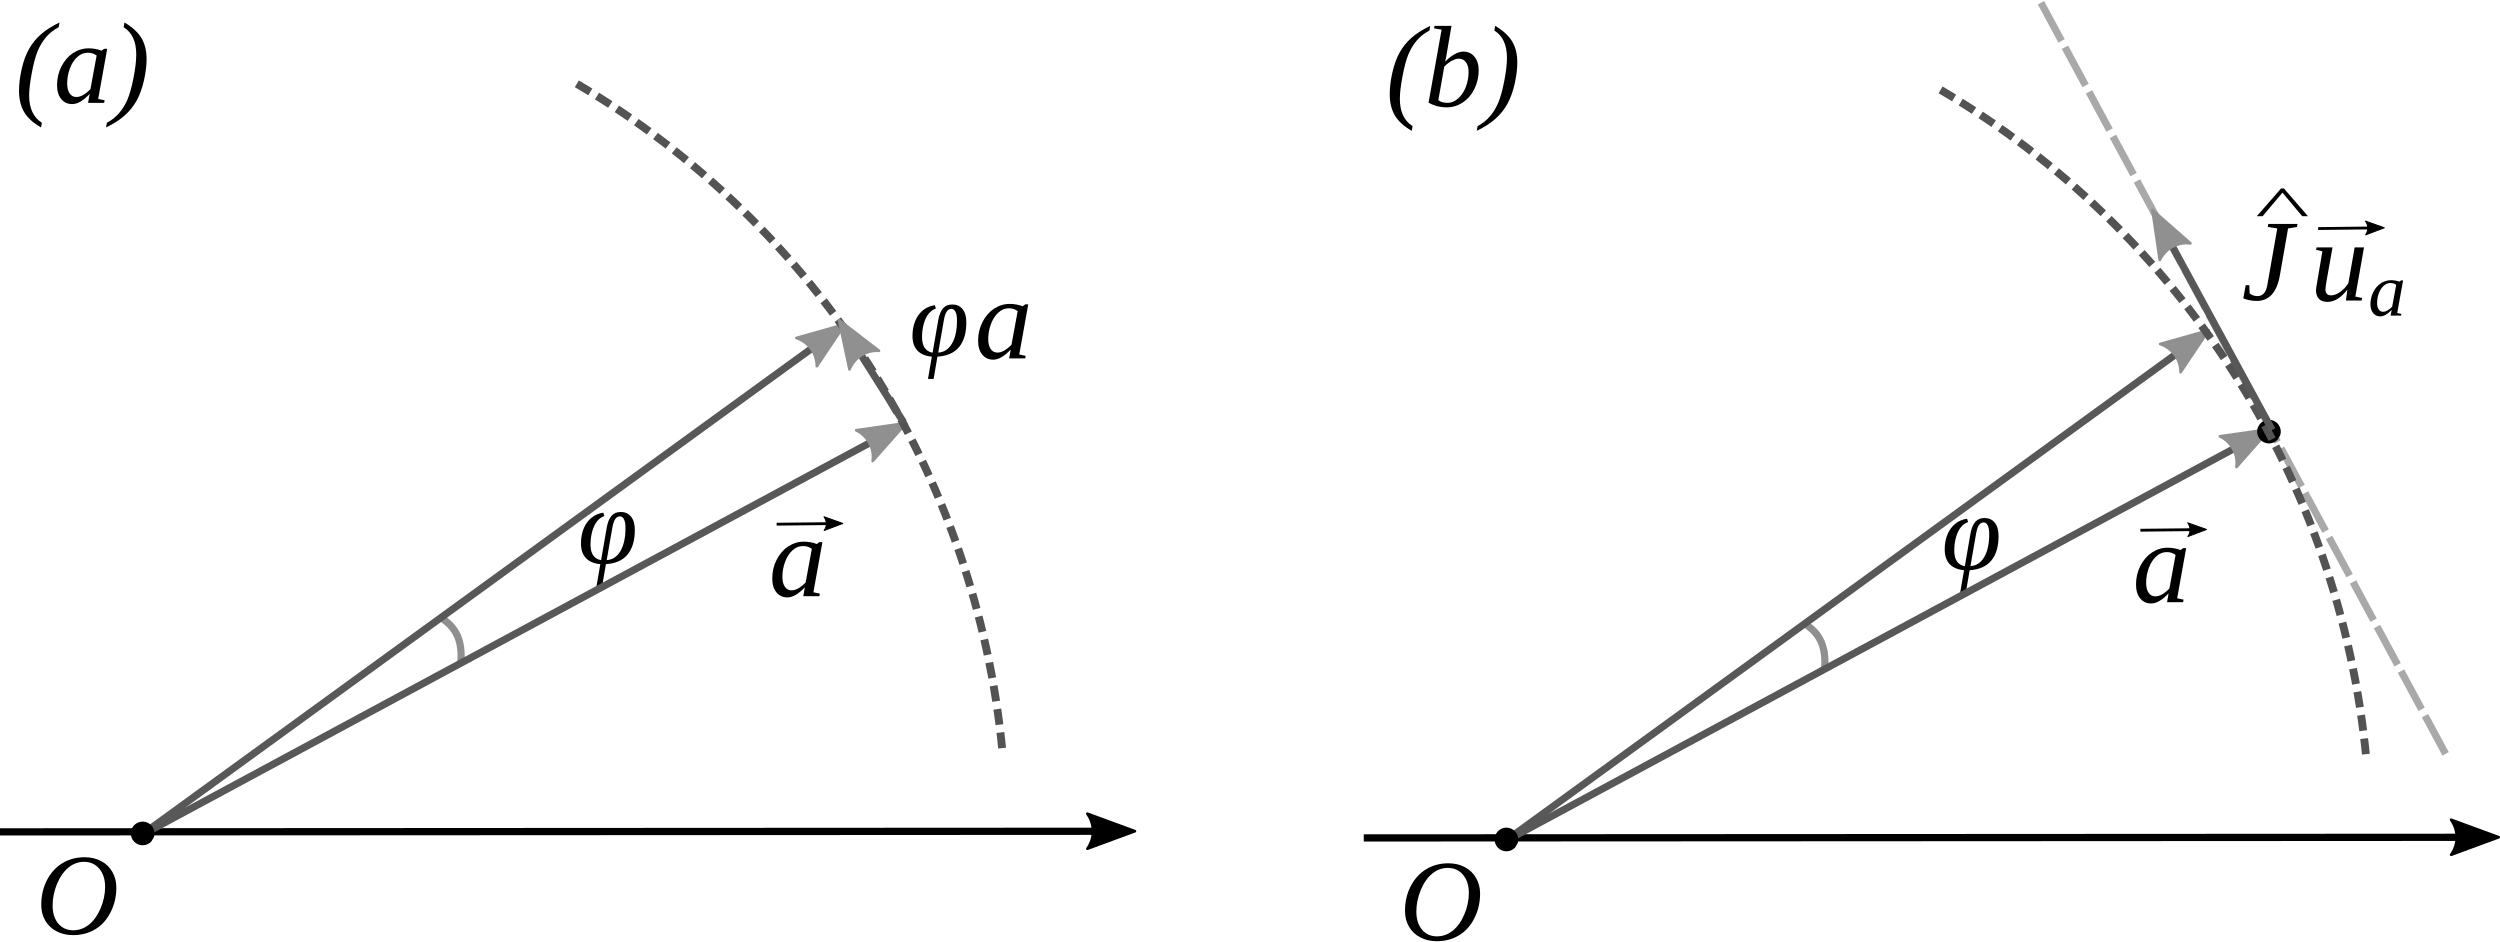
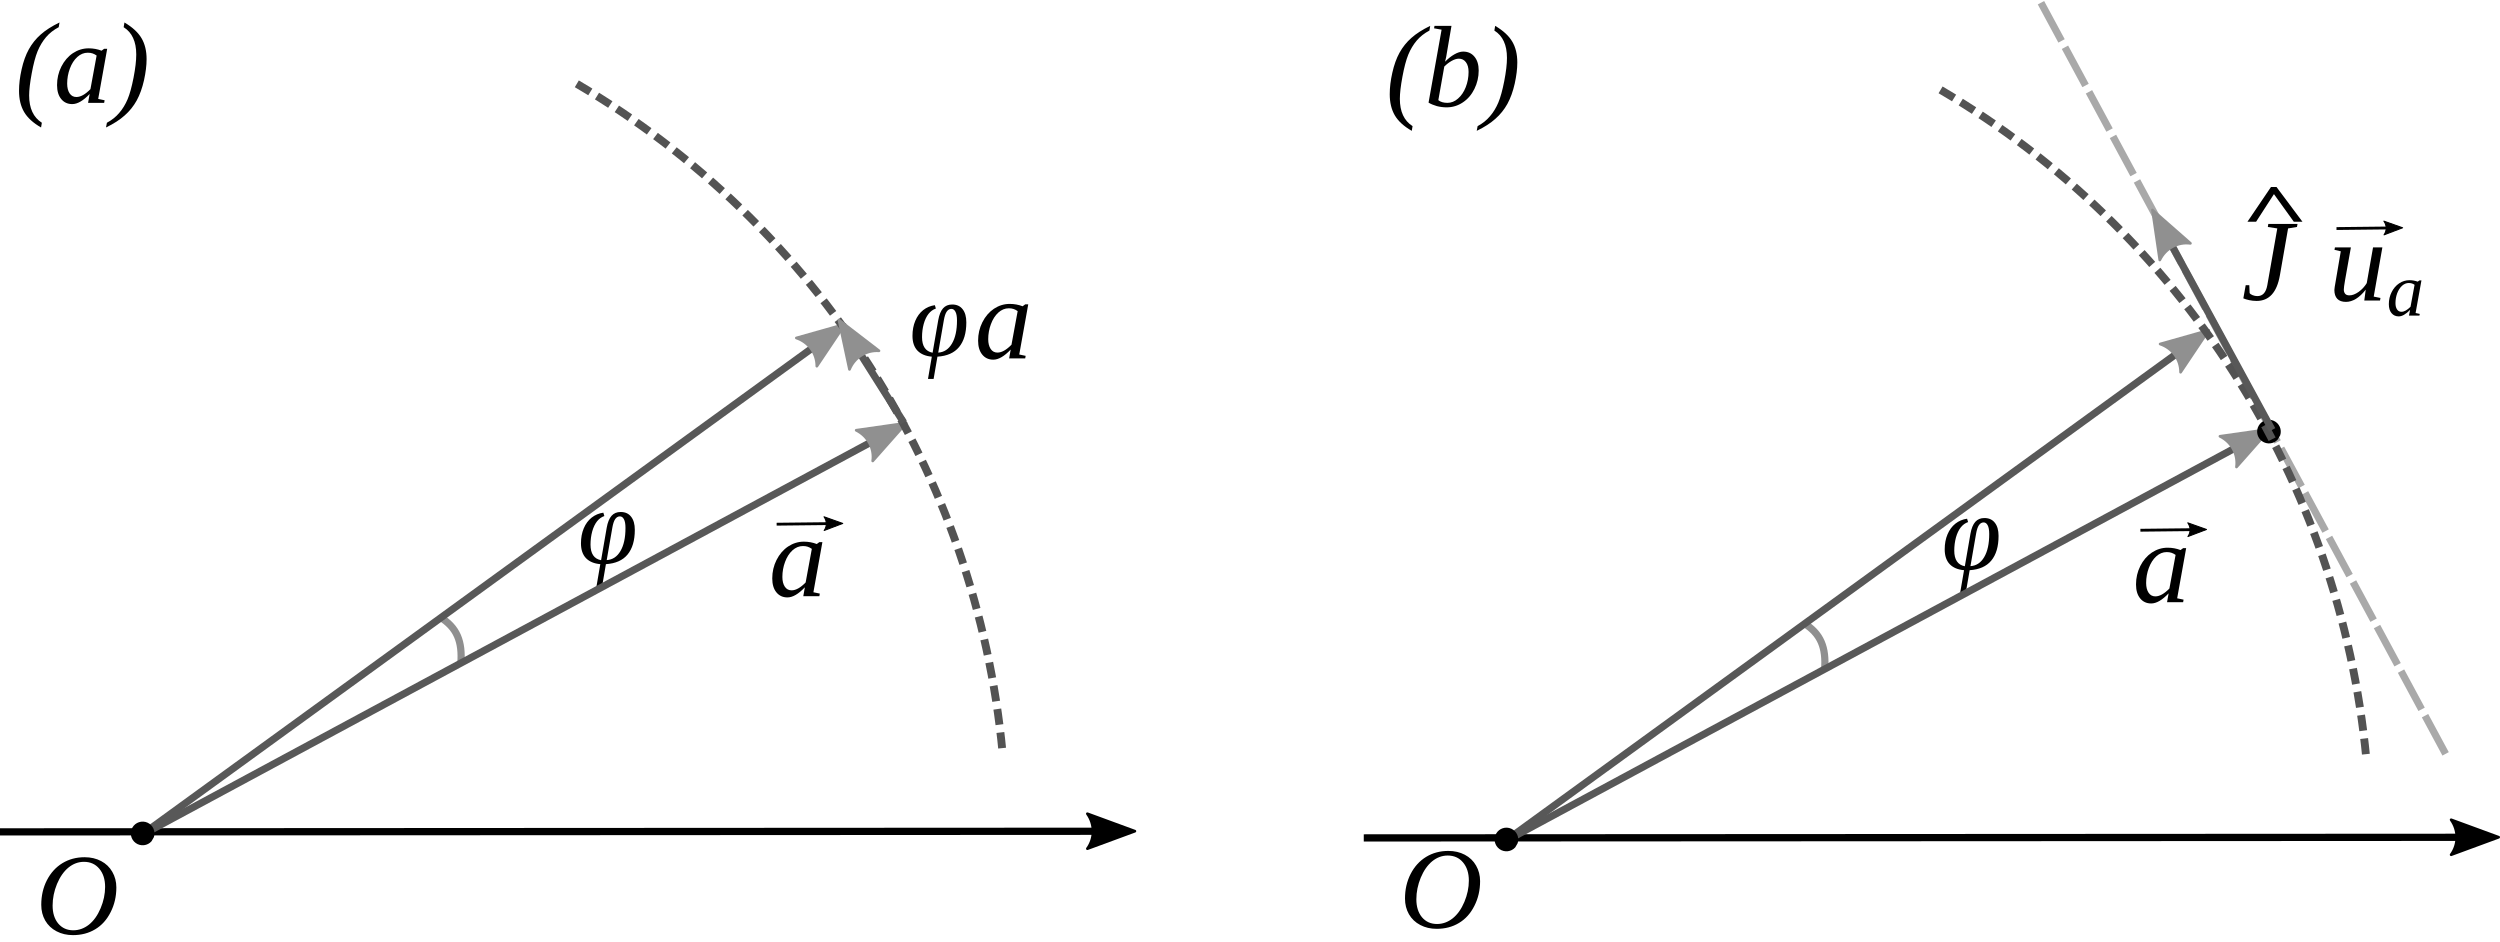
<svg xmlns="http://www.w3.org/2000/svg" id="svg2" viewBox="0 0 347.483 130.818" version="1.1" width="347.483" height="130.818">
  <defs id="defs4">
    <rect x="-14.222" y="78.749" width="13.508" height="22.277" id="rect5012" />
    <marker orient="auto" refY="0" refX="0" id="marker12212" style="overflow:visible" viewBox="0 0 6.93 5.196" markerWidth="6.93" markerHeight="5.196" preserveAspectRatio="xMidYMid">
      <path id="path12210" style="fill:#909090;fill-opacity:1;fill-rule:evenodd;stroke:#909090;stroke-width:0.625;stroke-linejoin:round;stroke-opacity:1" d="M 8.719,4.034 -2.207,0.016 8.719,-4.002 c -1.745,2.372 -1.735,5.617 -6e-7,8.035 z" transform="scale(-0.6)" />
    </marker>
    <marker orient="auto" refY="0" refX="0" id="marker12208" style="overflow:visible">
      <path id="path12206" style="fill:#000000;fill-opacity:1;fill-rule:evenodd;stroke:#000000;stroke-width:0.625;stroke-linejoin:round;stroke-opacity:1" d="M 8.719,4.034 -2.207,0.016 8.719,-4.002 c -1.745,2.372 -1.735,5.617 -6e-7,8.035 z" transform="matrix(-1.1,0,0,-1.1,-1.1,0)" />
    </marker>
    <marker orient="auto" refY="0" refX="0" id="Arrow2Mend" style="overflow:visible" viewBox="0 0 6.93 5.196" markerWidth="6.93" markerHeight="5.196" preserveAspectRatio="xMidYMid">
      <path id="path7486" style="fill:#8f8f8f;fill-opacity:1;fill-rule:evenodd;stroke:#8f8f8f;stroke-width:0.625;stroke-linejoin:round;stroke-opacity:1" d="M 8.719,4.034 -2.207,0.016 8.719,-4.002 c -1.745,2.372 -1.735,5.617 -6e-7,8.035 z" transform="scale(-0.6)" />
    </marker>
    <marker orient="auto" refY="0" refX="0" id="Arrow2Lend" style="overflow:visible">
      <path id="path7480" style="fill:#000000;fill-opacity:1;fill-rule:evenodd;stroke:#000000;stroke-width:0.625;stroke-linejoin:round;stroke-opacity:1" d="M 8.719,4.034 -2.207,0.016 8.719,-4.002 c -1.745,2.372 -1.735,5.617 -6e-7,8.035 z" transform="matrix(-1.1,0,0,-1.1,-1.1,0)" />
    </marker>
    <marker orient="auto" refY="0" refX="0" id="Arrow2Lend-9" style="overflow:visible">
      <path id="path7480-4" style="fill:#000000;fill-opacity:1;fill-rule:evenodd;stroke:#000000;stroke-width:0.625;stroke-linejoin:round;stroke-opacity:1" d="M 8.719,4.034 -2.207,0.016 8.719,-4.002 c -1.745,2.372 -1.735,5.617 -6e-7,8.035 z" transform="matrix(-1.1,0,0,-1.1,-1.1,0)" />
    </marker>
    <marker orient="auto" refY="0" refX="0" id="Arrow2Lend-3" style="overflow:visible">
      <path id="path7480-0" style="fill:#000000;fill-opacity:1;fill-rule:evenodd;stroke:#000000;stroke-width:0.625;stroke-linejoin:round;stroke-opacity:1" d="M 8.719,4.034 -2.207,0.016 8.719,-4.002 c -1.745,2.372 -1.735,5.617 -6e-7,8.035 z" transform="matrix(-1.1,0,0,-1.1,-1.1,0)" />
    </marker>
    <marker orient="auto" refY="0" refX="0" id="Arrow2Lend-6" style="overflow:visible">
      <path id="path7480-7" style="fill:#000000;fill-opacity:1;fill-rule:evenodd;stroke:#000000;stroke-width:0.625;stroke-linejoin:round;stroke-opacity:1" d="M 8.719,4.034 -2.207,0.016 8.719,-4.002 c -1.745,2.372 -1.735,5.617 -6e-7,8.035 z" transform="matrix(-1.1,0,0,-1.1,-1.1,0)" />
    </marker>
    <marker orient="auto" refY="0" refX="0" id="marker12212-3" style="overflow:visible">
      <path id="path12210-2" style="fill:#717171;fill-opacity:1;fill-rule:evenodd;stroke:#717171;stroke-width:0.625;stroke-linejoin:round;stroke-opacity:1" d="M 8.719,4.034 -2.207,0.016 8.719,-4.002 c -1.745,2.372 -1.735,5.617 -6e-7,8.035 z" transform="scale(-0.6)" />
    </marker>
    <marker orient="auto" refY="0" refX="0" id="marker12212-6" style="overflow:visible">
      <path id="path12210-3" style="fill:#000000;fill-opacity:1;fill-rule:evenodd;stroke:#000000;stroke-width:0.625;stroke-linejoin:round;stroke-opacity:1" d="M 8.719,4.034 -2.207,0.016 8.719,-4.002 c -1.745,2.372 -1.735,5.617 -6e-7,8.035 z" transform="scale(-0.6)" />
    </marker>
    <marker orient="auto" refY="0" refX="0" id="marker12212-4" style="overflow:visible">
      <path id="path12210-0" style="fill:#000000;fill-opacity:1;fill-rule:evenodd;stroke:#000000;stroke-width:0.625;stroke-linejoin:round;stroke-opacity:1" d="M 8.719,4.034 -2.207,0.016 8.719,-4.002 c -1.745,2.372 -1.735,5.617 -6e-7,8.035 z" transform="scale(-0.6)" />
    </marker>
    <marker orient="auto" refY="0" refX="0" id="marker12212-2" style="overflow:visible">
      <path id="path12210-31" style="fill:#000000;fill-opacity:1;fill-rule:evenodd;stroke:#000000;stroke-width:0.625;stroke-linejoin:round;stroke-opacity:1" d="M 8.719,4.034 -2.207,0.016 8.719,-4.002 c -1.745,2.372 -1.735,5.617 -6e-7,8.035 z" transform="scale(-0.6)" />
    </marker>
    <marker orient="auto" refY="0" refX="0" id="marker12212-2-0" style="overflow:visible">
      <path id="path12210-31-1" style="fill:#000000;fill-opacity:1;fill-rule:evenodd;stroke:#000000;stroke-width:0.625;stroke-linejoin:round;stroke-opacity:1" d="M 8.719,4.034 -2.207,0.016 8.719,-4.002 c -1.745,2.372 -1.735,5.617 -6e-7,8.035 z" transform="scale(-0.6)" />
    </marker>
    <marker orient="auto" refY="0" refX="0" id="marker12212-2-5" style="overflow:visible">
      <path id="path12210-31-4" style="fill:#000000;fill-opacity:1;fill-rule:evenodd;stroke:#000000;stroke-width:0.625;stroke-linejoin:round;stroke-opacity:1" d="M 8.719,4.034 -2.207,0.016 8.719,-4.002 c -1.745,2.372 -1.735,5.617 -6e-7,8.035 z" transform="scale(-0.6)" />
    </marker>
    <marker orient="auto" refY="0" refX="0" id="marker12212-2-3" style="overflow:visible">
      <path id="path12210-31-9" style="fill:#000000;fill-opacity:1;fill-rule:evenodd;stroke:#000000;stroke-width:0.625;stroke-linejoin:round;stroke-opacity:1" d="M 8.719,4.034 -2.207,0.016 8.719,-4.002 c -1.745,2.372 -1.735,5.617 -6e-7,8.035 z" transform="scale(-0.6)" />
    </marker>
    <marker orient="auto" refY="0" refX="0" id="marker12212-3-2" style="overflow:visible">
      <path id="path12210-2-6" style="fill:#b8b8b8;fill-opacity:1;fill-rule:evenodd;stroke:#b8b8b8;stroke-width:0.625;stroke-linejoin:round;stroke-opacity:1" d="M 8.719,4.034 -2.207,0.016 8.719,-4.002 c -1.745,2.372 -1.735,5.617 -6e-7,8.035 z" transform="scale(-0.6)" />
    </marker>
    <marker orient="auto" refY="0" refX="0" id="marker12212-3-2-7" style="overflow:visible">
      <path id="path12210-2-6-9" style="fill:#b8b8b8;fill-opacity:1;fill-rule:evenodd;stroke:#b8b8b8;stroke-width:0.625;stroke-linejoin:round;stroke-opacity:1" d="M 8.719,4.034 -2.207,0.016 8.719,-4.002 c -1.745,2.372 -1.735,5.617 -6e-7,8.035 z" transform="scale(-0.6)" />
    </marker>
    <marker orient="auto" refY="0" refX="0" id="marker12212-3-2-0" style="overflow:visible">
      <path id="path12210-2-6-91" style="fill:#b8b8b8;fill-opacity:1;fill-rule:evenodd;stroke:#b8b8b8;stroke-width:0.625;stroke-linejoin:round;stroke-opacity:1" d="M 8.719,4.034 -2.207,0.016 8.719,-4.002 c -1.745,2.372 -1.735,5.617 -6e-7,8.035 z" transform="scale(-0.6)" />
    </marker>
    <marker orient="auto" refY="0" refX="0" id="marker12212-3-2-04" style="overflow:visible">
      <path id="path12210-2-6-8" style="fill:#b8b8b8;fill-opacity:1;fill-rule:evenodd;stroke:#b8b8b8;stroke-width:0.625;stroke-linejoin:round;stroke-opacity:1" d="M 8.719,4.034 -2.207,0.016 8.719,-4.002 c -1.745,2.372 -1.735,5.617 -6e-7,8.035 z" transform="scale(-0.6)" />
    </marker>
    <marker orient="auto" refY="0" refX="0" id="marker12212-1" style="overflow:visible">
      <path id="path12210-9" style="fill:#6a6a6a;fill-opacity:1;fill-rule:evenodd;stroke:#6a6a6a;stroke-width:0.625;stroke-linejoin:round;stroke-opacity:1" d="M 8.719,4.034 -2.207,0.016 8.719,-4.002 c -1.745,2.372 -1.735,5.617 -6e-7,8.035 z" transform="scale(-0.6)" />
    </marker>
    <marker orient="auto" refY="0" refX="0" id="marker12212-1-3" style="overflow:visible">
      <path id="path12210-9-3" style="fill:#cacaca;fill-opacity:1;fill-rule:evenodd;stroke:#cacaca;stroke-width:0.625;stroke-linejoin:round;stroke-opacity:1" d="M 8.719,4.034 -2.207,0.016 8.719,-4.002 c -1.745,2.372 -1.735,5.617 -6e-7,8.035 z" transform="scale(-0.6)" />
    </marker>
    <marker orient="auto" refY="0" refX="0" id="marker12212-2-0-3" style="overflow:visible">
      <path id="path12210-31-1-6" style="fill:#000000;fill-opacity:1;fill-rule:evenodd;stroke:#000000;stroke-width:0.625;stroke-linejoin:round;stroke-opacity:1" d="M 8.719,4.034 -2.207,0.016 8.719,-4.002 c -1.745,2.372 -1.735,5.617 -6e-7,8.035 z" transform="scale(-0.6)" />
    </marker>
    <marker orient="auto" refY="0" refX="0" id="marker12212-2-54" style="overflow:visible">
      <path id="path12210-31-3" style="fill:#000000;fill-opacity:1;fill-rule:evenodd;stroke:#000000;stroke-width:0.625;stroke-linejoin:round;stroke-opacity:1" d="M 8.719,4.034 -2.207,0.016 8.719,-4.002 c -1.745,2.372 -1.735,5.617 -6e-7,8.035 z" transform="scale(-0.6)" />
    </marker>
    <marker orient="auto" refY="0" refX="0" id="marker12212-3-3" style="overflow:visible">
      <path id="path12210-2-1" style="fill:#000000;fill-opacity:1;fill-rule:evenodd;stroke:#000000;stroke-width:0.625;stroke-linejoin:round;stroke-opacity:1" d="M 8.719,4.034 -2.207,0.016 8.719,-4.002 c -1.745,2.372 -1.735,5.617 -6e-7,8.035 z" transform="scale(-0.6)" />
    </marker>
    <marker orient="auto" refY="0" refX="0" id="marker12212-3-2-3" style="overflow:visible">
      <path id="path12210-2-6-3" style="fill:#919191;fill-opacity:1;fill-rule:evenodd;stroke:#919191;stroke-width:0.625;stroke-linejoin:round;stroke-opacity:1" d="M 8.719,4.034 -2.207,0.016 8.719,-4.002 c -1.745,2.372 -1.735,5.617 -6e-7,8.035 z" transform="scale(-0.6)" />
    </marker>
    <marker orient="auto" refY="0" refX="0" id="marker12212-63" style="overflow:visible">
      <path id="path12210-1" style="fill:#000000;fill-opacity:1;fill-rule:evenodd;stroke:#000000;stroke-width:0.625;stroke-linejoin:round;stroke-opacity:1" d="M 8.719,4.034 -2.207,0.016 8.719,-4.002 c -1.745,2.372 -1.735,5.617 -6e-7,8.035 z" transform="scale(-0.6)" />
    </marker>
    <marker orient="auto" refY="0" refX="0" id="marker12212-3-3-2" style="overflow:visible">
      <path id="path12210-2-1-6" style="fill:#6a6a6a;fill-opacity:1;fill-rule:evenodd;stroke:#6a6a6a;stroke-width:0.625;stroke-linejoin:round;stroke-opacity:1" d="M 8.719,4.034 -2.207,0.016 8.719,-4.002 c -1.745,2.372 -1.735,5.617 -6e-7,8.035 z" transform="scale(-0.6)" />
    </marker>
    <marker orient="auto" refY="0" refX="0" id="marker12212-2-9" style="overflow:visible">
      <path id="path12210-31-7" style="fill:#000000;fill-opacity:1;fill-rule:evenodd;stroke:#000000;stroke-width:0.625;stroke-linejoin:round;stroke-opacity:1" d="M 8.719,4.034 -2.207,0.016 8.719,-4.002 c -1.745,2.372 -1.735,5.617 -6e-7,8.035 z" transform="scale(-0.6)" />
    </marker>
    <marker orient="auto" refY="0" refX="0" id="marker12212-2-9-1" style="overflow:visible">
      <path id="path12210-31-7-1" style="fill:#000000;fill-opacity:1;fill-rule:evenodd;stroke:#000000;stroke-width:0.625;stroke-linejoin:round;stroke-opacity:1" d="M 8.719,4.034 -2.207,0.016 8.719,-4.002 c -1.745,2.372 -1.735,5.617 -6e-7,8.035 z" transform="scale(-0.6)" />
    </marker>
    <marker orient="auto" refY="0" refX="0" id="marker12212-37" style="overflow:visible">
      <path id="path12210-7" style="fill:#000000;fill-opacity:1;fill-rule:evenodd;stroke:#000000;stroke-width:0.625;stroke-linejoin:round;stroke-opacity:1" d="M 8.719,4.034 -2.207,0.016 8.719,-4.002 c -1.745,2.372 -1.735,5.617 -6e-7,8.035 z" transform="scale(-0.6)" />
    </marker>
    <marker orient="auto" refY="0" refX="0" id="marker12212-631" style="overflow:visible">
      <path id="path12210-5" style="fill:#000000;fill-opacity:1;fill-rule:evenodd;stroke:#000000;stroke-width:0.625;stroke-linejoin:round;stroke-opacity:1" d="M 8.719,4.034 -2.207,0.016 8.719,-4.002 c -1.745,2.372 -1.735,5.617 -6e-7,8.035 z" transform="scale(-0.6)" />
    </marker>
    <marker orient="auto" refY="0" refX="0" id="marker12212-2-1" style="overflow:visible">
      <path id="path12210-31-44" style="fill:#000000;fill-opacity:1;fill-rule:evenodd;stroke:#000000;stroke-width:0.625;stroke-linejoin:round;stroke-opacity:1" d="M 8.719,4.034 -2.207,0.016 8.719,-4.002 c -1.745,2.372 -1.735,5.617 -6e-7,8.035 z" transform="scale(-0.6)" />
    </marker>
    <marker orient="auto" refY="0" refX="0" id="marker12212-3-0" style="overflow:visible">
      <path id="path12210-2-9" style="fill:#000000;fill-opacity:1;fill-rule:evenodd;stroke:#000000;stroke-width:0.625;stroke-linejoin:round;stroke-opacity:1" d="M 8.719,4.034 -2.207,0.016 8.719,-4.002 c -1.745,2.372 -1.735,5.617 -6e-7,8.035 z" transform="scale(-0.6)" />
    </marker>
    <marker orient="auto" refY="0" refX="0" id="marker12212-2-0-4" style="overflow:visible">
      <path id="path12210-31-1-4" style="fill:#000000;fill-opacity:1;fill-rule:evenodd;stroke:#000000;stroke-width:0.625;stroke-linejoin:round;stroke-opacity:1" d="M 8.719,4.034 -2.207,0.016 8.719,-4.002 c -1.745,2.372 -1.735,5.617 -6e-7,8.035 z" transform="scale(-0.6)" />
    </marker>
    <marker orient="auto" refY="0" refX="0" id="marker12212-29" style="overflow:visible">
      <path id="path12210-8" style="fill:#909090;fill-opacity:1;fill-rule:evenodd;stroke:#909090;stroke-width:0.625;stroke-linejoin:round;stroke-opacity:1" d="M 8.719,4.034 -2.207,0.016 8.719,-4.002 c -1.745,2.372 -1.735,5.617 -6e-7,8.035 z" transform="scale(-0.6)" />
    </marker>
    <marker orient="auto" refY="0" refX="0" id="marker12212-3-2-8" style="overflow:visible">
      <path id="path12210-2-6-4" style="fill:#b8b8b8;fill-opacity:1;fill-rule:evenodd;stroke:#b8b8b8;stroke-width:0.625;stroke-linejoin:round;stroke-opacity:1" d="M 8.719,4.034 -2.207,0.016 8.719,-4.002 c -1.745,2.372 -1.735,5.617 -6e-7,8.035 z" transform="scale(-0.6)" />
    </marker>
    <marker orient="auto" refY="0" refX="0" id="marker12212-3-4" style="overflow:visible">
      <path id="path12210-2-7" style="fill:#717171;fill-opacity:1;fill-rule:evenodd;stroke:#717171;stroke-width:0.625;stroke-linejoin:round;stroke-opacity:1" d="M 8.719,4.034 -2.207,0.016 8.719,-4.002 c -1.745,2.372 -1.735,5.617 -6e-7,8.035 z" transform="scale(-0.6)" />
    </marker>
    <marker orient="auto" refY="0" refX="0" id="marker12212-2-2" style="overflow:visible">
      <path id="path12210-31-2" style="fill:#000000;fill-opacity:1;fill-rule:evenodd;stroke:#000000;stroke-width:0.625;stroke-linejoin:round;stroke-opacity:1" d="M 8.719,4.034 -2.207,0.016 8.719,-4.002 c -1.745,2.372 -1.735,5.617 -6e-7,8.035 z" transform="scale(-0.6)" />
    </marker>
    <marker orient="auto" refY="0" refX="0" id="marker12212-2-0-7" style="overflow:visible">
      <path id="path12210-31-1-9" style="fill:#000000;fill-opacity:1;fill-rule:evenodd;stroke:#000000;stroke-width:0.625;stroke-linejoin:round;stroke-opacity:1" d="M 8.719,4.034 -2.207,0.016 8.719,-4.002 c -1.745,2.372 -1.735,5.617 -6e-7,8.035 z" transform="scale(-0.6)" />
    </marker>
    <marker orient="auto" refY="0" refX="0" id="marker12212-1-8" style="overflow:visible">
      <path id="path12210-9-7" style="fill:#6a6a6a;fill-opacity:1;fill-rule:evenodd;stroke:#6a6a6a;stroke-width:0.625;stroke-linejoin:round;stroke-opacity:1" d="M 8.719,4.034 -2.207,0.016 8.719,-4.002 c -1.745,2.372 -1.735,5.617 -6e-7,8.035 z" transform="scale(-0.6)" />
    </marker>
    <marker orient="auto" refY="0" refX="0" id="marker12212-3-3-2-3" style="overflow:visible">
      <path id="path12210-2-1-6-2" style="fill:#6a6a6a;fill-opacity:1;fill-rule:evenodd;stroke:#6a6a6a;stroke-width:0.625;stroke-linejoin:round;stroke-opacity:1" d="M 8.719,4.034 -2.207,0.016 8.719,-4.002 c -1.745,2.372 -1.735,5.617 -6e-7,8.035 z" transform="scale(-0.6)" />
    </marker>
    <marker orient="auto" refY="0" refX="0" id="marker12212-2-9-8" style="overflow:visible">
      <path id="path12210-31-7-3" style="fill:#000000;fill-opacity:1;fill-rule:evenodd;stroke:#000000;stroke-width:0.625;stroke-linejoin:round;stroke-opacity:1" d="M 8.719,4.034 -2.207,0.016 8.719,-4.002 c -1.745,2.372 -1.735,5.617 -6e-7,8.035 z" transform="scale(-0.6)" />
    </marker>
    <marker orient="auto" refY="0" refX="0" id="marker12212-37-3" style="overflow:visible">
      <path id="path12210-7-0" style="fill:#000000;fill-opacity:1;fill-rule:evenodd;stroke:#000000;stroke-width:0.625;stroke-linejoin:round;stroke-opacity:1" d="M 8.719,4.034 -2.207,0.016 8.719,-4.002 c -1.745,2.372 -1.735,5.617 -6e-7,8.035 z" transform="scale(-0.6)" />
    </marker>
    <marker orient="auto" refY="0" refX="0" id="marker12212-2-1-4" style="overflow:visible">
      <path id="path12210-31-44-7" style="fill:#000000;fill-opacity:1;fill-rule:evenodd;stroke:#000000;stroke-width:0.625;stroke-linejoin:round;stroke-opacity:1" d="M 8.719,4.034 -2.207,0.016 8.719,-4.002 c -1.745,2.372 -1.735,5.617 -6e-7,8.035 z" transform="scale(-0.6)" />
    </marker>
    <marker orient="auto" refY="0" refX="0" id="marker12212-3-0-3" style="overflow:visible">
      <path id="path12210-2-9-6" style="fill:#000000;fill-opacity:1;fill-rule:evenodd;stroke:#000000;stroke-width:0.625;stroke-linejoin:round;stroke-opacity:1" d="M 8.719,4.034 -2.207,0.016 8.719,-4.002 c -1.745,2.372 -1.735,5.617 -6e-7,8.035 z" transform="scale(-0.6)" />
    </marker>
    <marker orient="auto" refY="0" refX="0" id="marker12212-2-0-4-5" style="overflow:visible">
      <path id="path12210-31-1-4-7" style="fill:#000000;fill-opacity:1;fill-rule:evenodd;stroke:#000000;stroke-width:0.625;stroke-linejoin:round;stroke-opacity:1" d="M 8.719,4.034 -2.207,0.016 8.719,-4.002 c -1.745,2.372 -1.735,5.617 -6e-7,8.035 z" transform="scale(-0.6)" />
    </marker>
    <marker orient="auto" refY="0" refX="0" id="marker12212-2-36" style="overflow:visible">
      <path id="path12210-31-21" style="fill:#000000;fill-opacity:1;fill-rule:evenodd;stroke:#000000;stroke-width:0.625;stroke-linejoin:round;stroke-opacity:1" d="M 8.719,4.034 -2.207,0.016 8.719,-4.002 c -1.745,2.372 -1.735,5.617 -6e-7,8.035 z" transform="scale(-0.6)" />
    </marker>
    <marker orient="auto" refY="0" refX="0" id="marker12212-2-0-8" style="overflow:visible">
      <path id="path12210-31-1-5" style="fill:#000000;fill-opacity:1;fill-rule:evenodd;stroke:#000000;stroke-width:0.625;stroke-linejoin:round;stroke-opacity:1" d="M 8.719,4.034 -2.207,0.016 8.719,-4.002 c -1.745,2.372 -1.735,5.617 -6e-7,8.035 z" transform="scale(-0.6)" />
    </marker>
    <marker orient="auto" refY="0" refX="0" id="marker12212-2-36-1" style="overflow:visible">
      <path id="path12210-31-21-9" style="fill:#000000;fill-opacity:1;fill-rule:evenodd;stroke:#000000;stroke-width:0.625;stroke-linejoin:round;stroke-opacity:1" d="M 8.719,4.034 -2.207,0.016 8.719,-4.002 c -1.745,2.372 -1.735,5.617 -6e-7,8.035 z" transform="scale(-0.6)" />
    </marker>
    <marker orient="auto" refY="0" refX="0" id="marker12212-2-0-8-5" style="overflow:visible">
      <path id="path12210-31-1-5-3" style="fill:#000000;fill-opacity:1;fill-rule:evenodd;stroke:#000000;stroke-width:0.625;stroke-linejoin:round;stroke-opacity:1" d="M 8.719,4.034 -2.207,0.016 8.719,-4.002 c -1.745,2.372 -1.735,5.617 -6e-7,8.035 z" transform="scale(-0.6)" />
    </marker>
    <marker orient="auto" refY="0" refX="0" id="marker12212-2-36-1-9" style="overflow:visible">
      <path id="path12210-31-21-9-0" style="fill:#000000;fill-opacity:1;fill-rule:evenodd;stroke:#000000;stroke-width:0.625;stroke-linejoin:round;stroke-opacity:1" d="M 8.719,4.034 -2.207,0.016 8.719,-4.002 c -1.745,2.372 -1.735,5.617 -6e-7,8.035 z" transform="scale(-0.6)" />
    </marker>
    <marker orient="auto" refY="0" refX="0" id="marker12212-2-0-8-2" style="overflow:visible">
      <path id="path12210-31-1-5-1" style="fill:#000000;fill-opacity:1;fill-rule:evenodd;stroke:#000000;stroke-width:0.625;stroke-linejoin:round;stroke-opacity:1" d="M 8.719,4.034 -2.207,0.016 8.719,-4.002 c -1.745,2.372 -1.735,5.617 -6e-7,8.035 z" transform="scale(-0.6)" />
    </marker>
    <marker orient="auto" refY="0" refX="0" id="marker12212-2-36-5" style="overflow:visible">
      <path id="path12210-31-21-7" style="fill:#000000;fill-opacity:1;fill-rule:evenodd;stroke:#000000;stroke-width:0.625;stroke-linejoin:round;stroke-opacity:1" d="M 8.719,4.034 -2.207,0.016 8.719,-4.002 c -1.745,2.372 -1.735,5.617 -6e-7,8.035 z" transform="scale(-0.6)" />
    </marker>
    <marker orient="auto" refY="0" refX="0" id="marker12212-2-5-9" style="overflow:visible">
      <path id="path12210-31-4-1" style="fill:#000000;fill-opacity:1;fill-rule:evenodd;stroke:#000000;stroke-width:0.625;stroke-linejoin:round;stroke-opacity:1" d="M 8.719,4.034 -2.207,0.016 8.719,-4.002 c -1.745,2.372 -1.735,5.617 -6e-7,8.035 z" transform="scale(-0.6)" />
    </marker>
    <marker orient="auto" refY="0" refX="0" id="Arrow2Mend-4" style="overflow:visible">
      <path id="path7486-4" style="fill:#8f8f8f;fill-opacity:1;fill-rule:evenodd;stroke:#8f8f8f;stroke-width:0.625;stroke-linejoin:round;stroke-opacity:1" d="M 8.719,4.034 -2.207,0.016 8.719,-4.002 c -1.745,2.372 -1.735,5.617 -6e-7,8.035 z" transform="scale(-0.6)" />
    </marker>
    <marker orient="auto" refY="0" refX="0" id="marker12212-2-9-4" style="overflow:visible">
      <path id="path12210-31-7-4" style="fill:#000000;fill-opacity:1;fill-rule:evenodd;stroke:#000000;stroke-width:0.625;stroke-linejoin:round;stroke-opacity:1" d="M 8.719,4.034 -2.207,0.016 8.719,-4.002 c -1.745,2.372 -1.735,5.617 -6e-7,8.035 z" transform="scale(-0.6)" />
    </marker>
    <marker orient="auto" refY="0" refX="0" id="marker12212-1-0" style="overflow:visible">
      <path id="path12210-9-6" style="fill:#000000;fill-opacity:1;fill-rule:evenodd;stroke:#000000;stroke-width:0.625;stroke-linejoin:round;stroke-opacity:1" d="M 8.719,4.034 -2.207,0.016 8.719,-4.002 c -1.745,2.372 -1.735,5.617 -6e-7,8.035 z" transform="scale(-0.6)" />
    </marker>
    <marker orient="auto" refY="0" refX="0" id="marker12212-2-0-86" style="overflow:visible">
      <path id="path12210-31-1-61" style="fill:#000000;fill-opacity:1;fill-rule:evenodd;stroke:#000000;stroke-width:0.625;stroke-linejoin:round;stroke-opacity:1" d="M 8.719,4.034 -2.207,0.016 8.719,-4.002 c -1.745,2.372 -1.735,5.617 -6e-7,8.035 z" transform="scale(-0.6)" />
    </marker>
    <marker orient="auto" refY="0" refX="0" id="marker12212-2-37" style="overflow:visible">
      <path id="path12210-31-27" style="fill:#000000;fill-opacity:1;fill-rule:evenodd;stroke:#000000;stroke-width:0.625;stroke-linejoin:round;stroke-opacity:1" d="M 8.719,4.034 -2.207,0.016 8.719,-4.002 c -1.745,2.372 -1.735,5.617 -6e-7,8.035 z" transform="scale(-0.6)" />
    </marker>
    <marker orient="auto" refY="0" refX="0" id="marker12212-3-7" style="overflow:visible">
      <path id="path12210-2-4" style="fill:#000000;fill-opacity:1;fill-rule:evenodd;stroke:#000000;stroke-width:0.625;stroke-linejoin:round;stroke-opacity:1" d="M 8.719,4.034 -2.207,0.016 8.719,-4.002 c -1.745,2.372 -1.735,5.617 -6e-7,8.035 z" transform="scale(-0.6)" />
    </marker>
    <marker orient="auto" refY="0" refX="0" id="marker12212-3-2-4" style="overflow:visible">
      <path id="path12210-2-6-37" style="fill:#919191;fill-opacity:1;fill-rule:evenodd;stroke:#919191;stroke-width:0.625;stroke-linejoin:round;stroke-opacity:1" d="M 8.719,4.034 -2.207,0.016 8.719,-4.002 c -1.745,2.372 -1.735,5.617 -6e-7,8.035 z" transform="scale(-0.6)" />
    </marker>
    <marker orient="auto" refY="0" refX="0" id="marker12212-5" style="overflow:visible">
      <path id="path12210-98" style="fill:#000000;fill-opacity:1;fill-rule:evenodd;stroke:#000000;stroke-width:0.625;stroke-linejoin:round;stroke-opacity:1" d="M 8.719,4.034 -2.207,0.016 8.719,-4.002 c -1.745,2.372 -1.735,5.617 -6e-7,8.035 z" transform="scale(-0.6)" />
    </marker>
    <marker orient="auto" refY="0" refX="0" id="Arrow2Mend-3" style="overflow:visible">
      <path id="path7486-0" style="fill:#8f8f8f;fill-opacity:1;fill-rule:evenodd;stroke:#8f8f8f;stroke-width:0.625;stroke-linejoin:round;stroke-opacity:1" d="M 8.719,4.034 -2.207,0.016 8.719,-4.002 c -1.745,2.372 -1.735,5.617 -6e-7,8.035 z" transform="scale(-0.6)" />
    </marker>
    <marker orient="auto" refY="0" refX="0" id="marker12212-2-37-6" style="overflow:visible">
      <path id="path12210-31-27-1" style="fill:#000000;fill-opacity:1;fill-rule:evenodd;stroke:#000000;stroke-width:0.625;stroke-linejoin:round;stroke-opacity:1" d="M 8.719,4.034 -2.207,0.016 8.719,-4.002 c -1.745,2.372 -1.735,5.617 -6e-7,8.035 z" transform="scale(-0.6)" />
    </marker>
    <marker orient="auto" refY="0" refX="0" id="marker12212-3-7-3" style="overflow:visible">
      <path id="path12210-2-4-6" style="fill:#000000;fill-opacity:1;fill-rule:evenodd;stroke:#000000;stroke-width:0.625;stroke-linejoin:round;stroke-opacity:1" d="M 8.719,4.034 -2.207,0.016 8.719,-4.002 c -1.745,2.372 -1.735,5.617 -6e-7,8.035 z" transform="scale(-0.6)" />
    </marker>
    <marker orient="auto" refY="0" refX="0" id="marker12212-3-7-5" style="overflow:visible">
      <path id="path12210-2-4-62" style="fill:#000000;fill-opacity:1;fill-rule:evenodd;stroke:#000000;stroke-width:0.625;stroke-linejoin:round;stroke-opacity:1" d="M 8.719,4.034 -2.207,0.016 8.719,-4.002 c -1.745,2.372 -1.735,5.617 -6e-7,8.035 z" transform="scale(-0.6)" />
    </marker>
    <marker orient="auto" refY="0" refX="0" id="marker12212-2-0-86-1" style="overflow:visible">
      <path id="path12210-31-1-61-2" style="fill:#000000;fill-opacity:1;fill-rule:evenodd;stroke:#000000;stroke-width:0.625;stroke-linejoin:round;stroke-opacity:1" d="M 8.719,4.034 -2.207,0.016 8.719,-4.002 c -1.745,2.372 -1.735,5.617 -6e-7,8.035 z" transform="scale(-0.6)" />
    </marker>
    <marker orient="auto" refY="0" refX="0" id="marker12212-60" style="overflow:visible" viewBox="0 0 6.93 5.196" markerWidth="6.93" markerHeight="5.196" preserveAspectRatio="xMidYMid">
      <path id="path12210-6" style="fill:#909090;fill-opacity:1;fill-rule:evenodd;stroke:#909090;stroke-width:0.625;stroke-linejoin:round;stroke-opacity:1" d="M 8.719,4.034 -2.207,0.016 8.719,-4.002 c -1.745,2.372 -1.735,5.617 -6e-7,8.035 z" transform="scale(-0.6)" />
    </marker>
    <marker orient="auto" refY="0" refX="0" id="marker12212-61" style="overflow:visible" viewBox="0 0 6.93 5.196" markerWidth="6.93" markerHeight="5.196" preserveAspectRatio="xMidYMid">
      <path id="path12210-87" style="fill:#909090;fill-opacity:1;fill-rule:evenodd;stroke:#909090;stroke-width:0.625;stroke-linejoin:round;stroke-opacity:1" d="M 8.719,4.034 -2.207,0.016 8.719,-4.002 c -1.745,2.372 -1.735,5.617 -6e-7,8.035 z" transform="scale(-0.6)" />
    </marker>
    <marker orient="auto" refY="0" refX="0" id="marker12212-20" style="overflow:visible" viewBox="0 0 6.93 5.196" markerWidth="6.93" markerHeight="5.196" preserveAspectRatio="xMidYMid">
      <path id="path12210-23" style="fill:#909090;fill-opacity:1;fill-rule:evenodd;stroke:#909090;stroke-width:0.625;stroke-linejoin:round;stroke-opacity:1" d="M 8.719,4.034 -2.207,0.016 8.719,-4.002 c -1.745,2.372 -1.735,5.617 -6e-7,8.035 z" transform="scale(-0.6)" />
    </marker>
    <marker orient="auto" refY="0" refX="0" id="marker12212-2-37-5" style="overflow:visible">
      <path id="path12210-31-27-9" style="fill:#000000;fill-opacity:1;fill-rule:evenodd;stroke:#000000;stroke-width:0.625;stroke-linejoin:round;stroke-opacity:1" d="M 8.719,4.034 -2.207,0.016 8.719,-4.002 c -1.745,2.372 -1.735,5.617 -6e-7,8.035 z" transform="scale(-0.6)" />
    </marker>
    <marker orient="auto" refY="0" refX="0" id="marker12212-2-37-3" style="overflow:visible">
      <path id="path12210-31-27-6" style="fill:#000000;fill-opacity:1;fill-rule:evenodd;stroke:#000000;stroke-width:0.625;stroke-linejoin:round;stroke-opacity:1" d="M 8.719,4.034 -2.207,0.016 8.719,-4.002 c -1.745,2.372 -1.735,5.617 -6e-7,8.035 z" transform="scale(-0.6)" />
    </marker>
    <marker orient="auto" refY="0" refX="0" id="marker12212-2-37-5-1" style="overflow:visible">
      <path id="path12210-31-27-9-0" style="fill:#000000;fill-opacity:1;fill-rule:evenodd;stroke:#000000;stroke-width:0.625;stroke-linejoin:round;stroke-opacity:1" d="M 8.719,4.034 -2.207,0.016 8.719,-4.002 c -1.745,2.372 -1.735,5.617 -6e-7,8.035 z" transform="scale(-0.6)" />
    </marker>
    <marker orient="auto" refY="0" refX="0" id="marker12212-5-6" style="overflow:visible">
      <path id="path12210-98-3" style="fill:#000000;fill-opacity:1;fill-rule:evenodd;stroke:#000000;stroke-width:0.625;stroke-linejoin:round;stroke-opacity:1" d="M 8.719,4.034 -2.207,0.016 8.719,-4.002 c -1.745,2.372 -1.735,5.617 -6e-7,8.035 z" transform="scale(-0.6)" />
    </marker>
    <marker orient="auto" refY="0" refX="0" id="marker12212-206" style="overflow:visible" viewBox="0 0 6.93 5.196" markerWidth="6.93" markerHeight="5.196" preserveAspectRatio="xMidYMid">
      <path id="path12210-15" style="fill:#909090;fill-opacity:1;fill-rule:evenodd;stroke:#909090;stroke-width:0.625;stroke-linejoin:round;stroke-opacity:1" d="M 8.719,4.034 -2.207,0.016 8.719,-4.002 c -1.745,2.372 -1.735,5.617 -6e-7,8.035 z" transform="scale(-0.6)" />
    </marker>
    <marker orient="auto" refY="0" refX="0" id="marker12212-60-5" style="overflow:visible" viewBox="0 0 6.93 5.196" markerWidth="6.93" markerHeight="5.196" preserveAspectRatio="xMidYMid">
      <path id="path12210-6-4" style="fill:#909090;fill-opacity:1;fill-rule:evenodd;stroke:#909090;stroke-width:0.625;stroke-linejoin:round;stroke-opacity:1" d="M 8.719,4.034 -2.207,0.016 8.719,-4.002 c -1.745,2.372 -1.735,5.617 -6e-7,8.035 z" transform="scale(-0.6)" />
    </marker>
    <marker orient="auto" refY="0" refX="0" id="marker12212-20-7" style="overflow:visible" viewBox="0 0 6.93 5.196" markerWidth="6.93" markerHeight="5.196" preserveAspectRatio="xMidYMid">
      <path id="path12210-23-6" style="fill:#909090;fill-opacity:1;fill-rule:evenodd;stroke:#909090;stroke-width:0.625;stroke-linejoin:round;stroke-opacity:1" d="M 8.719,4.034 -2.207,0.016 8.719,-4.002 c -1.745,2.372 -1.735,5.617 -6e-7,8.035 z" transform="scale(-0.6)" />
    </marker>
    <marker orient="auto" refY="0" refX="0" id="marker12212-2-37-2" style="overflow:visible">
      <path id="path12210-31-27-66" style="fill:#000000;fill-opacity:1;fill-rule:evenodd;stroke:#000000;stroke-width:0.625;stroke-linejoin:round;stroke-opacity:1" d="M 8.719,4.034 -2.207,0.016 8.719,-4.002 c -1.745,2.372 -1.735,5.617 -6e-7,8.035 z" transform="scale(-0.6)" />
    </marker>
  </defs>
  <g id="layer1" transform="translate(-2270.777,422.3116)">
    <text xml:space="preserve" style="font-style:normal;font-weight:normal;font-size:15.101px;line-height:1.25;font-family:sans-serif;letter-spacing:0px;word-spacing:0px;fill:#000000;fill-opacity:1;stroke:none;stroke-width:0.378" x="2275.698" y="-292.49" id="text7756-4-1">
      <tspan id="tspan7754-4-8" x="2275.698" y="-292.49" style="font-style:italic;font-variant:normal;font-weight:normal;font-stretch:normal;font-size:16.107px;font-family:'Liberation Serif';-inkscape-font-specification:'Liberation Serif';stroke-width:0.378">O</tspan>
    </text>
    <text xml:space="preserve" style="font-style:normal;font-weight:normal;font-size:15.101px;line-height:1.25;font-family:sans-serif;letter-spacing:0px;word-spacing:0px;fill:#000000;fill-opacity:1;stroke:none;stroke-width:0.378" x="2351.073" y="-344.024" id="text7756-4-1-2">
      <tspan id="tspan16453" style="font-style:italic;font-variant:normal;font-weight:normal;font-stretch:normal;font-family:'Liberation Serif';-inkscape-font-specification:'Liberation Serif Italic'" x="2351.073" y="-344.024">φ</tspan>
    </text>
    <text xml:space="preserve" style="font-style:normal;font-weight:normal;font-size:15.101px;line-height:1.25;font-family:sans-serif;letter-spacing:0px;word-spacing:0px;fill:#000000;fill-opacity:1;stroke:none;stroke-width:0.378" x="2397.153" y="-372.863" id="text7756-4-1-2-8">
      <tspan id="tspan16453-9" style="font-style:italic;font-variant:normal;font-weight:normal;font-stretch:normal;font-family:'Liberation Serif';-inkscape-font-specification:'Liberation Serif Italic'" x="2397.153" y="-372.863">φ</tspan>
    </text>
    <g id="g22668" transform="translate(-21.49385,29.54593)">
      <text id="text7756-4-9" y="-368.995" x="2399.124" style="font-style:normal;font-weight:normal;font-size:15.101px;line-height:1.25;font-family:sans-serif;letter-spacing:0px;word-spacing:0px;fill:#000000;fill-opacity:1;stroke:none;stroke-width:0.378" xml:space="preserve">
        <tspan style="font-style:italic;font-variant:normal;font-weight:normal;font-stretch:normal;font-size:16.107px;font-family:'Liberation Serif';-inkscape-font-specification:'Liberation Serif';stroke-width:0.378" y="-368.995" x="2399.124" id="tspan7754-4-90">a</tspan>
      </text>
      <path id="path7457-6-4" d="m 2400.218,-378.998 8.664,-0.097" style="fill:none;stroke:#000000;stroke-width:0.395;stroke-linecap:butt;stroke-linejoin:miter;stroke-miterlimit:4;stroke-dasharray:none;stroke-opacity:1;marker-end:url(#marker12212-2-37)" />
    </g>
    <text id="text7756-4-9-9" y="-372.489" x="2406.243" style="font-style:normal;font-weight:normal;font-size:15.101px;line-height:1.25;font-family:sans-serif;letter-spacing:0px;word-spacing:0px;fill:#000000;fill-opacity:1;stroke:none;stroke-width:0.378" xml:space="preserve">
      <tspan style="font-style:italic;font-variant:normal;font-weight:normal;font-stretch:normal;font-size:16.107px;font-family:'Liberation Serif';-inkscape-font-specification:'Liberation Serif';stroke-width:0.378" y="-372.489" x="2406.243" id="tspan7754-4-90-50">a</tspan>
    </text>
    <text id="text7756-4-9-9-7" y="-408.014" x="2272.86" style="font-style:normal;font-weight:normal;font-size:15.101px;line-height:1.25;font-family:sans-serif;letter-spacing:0px;word-spacing:0px;fill:#000000;fill-opacity:1;stroke:none;stroke-width:0.378" xml:space="preserve">
      <tspan style="font-style:italic;font-variant:normal;font-weight:normal;font-stretch:normal;font-size:16.107px;font-family:'Liberation Serif';-inkscape-font-specification:'Liberation Serif';stroke-width:0.378" y="-408.014" x="2272.86" id="tspan7754-4-90-50-1">(a)</tspan>
    </text>
    <text id="text7756-4-9-9-7-7" y="-407.548" x="2463.378" style="font-style:normal;font-weight:normal;font-size:15.101px;line-height:1.25;font-family:sans-serif;letter-spacing:0px;word-spacing:0px;fill:#000000;fill-opacity:1;stroke:none;stroke-width:0.378" xml:space="preserve">
      <tspan style="font-style:italic;font-variant:normal;font-weight:normal;font-stretch:normal;font-size:16.107px;font-family:'Liberation Serif';-inkscape-font-specification:'Liberation Serif';stroke-width:0.378" y="-407.548" x="2463.378" id="tspan7754-4-90-50-1-2">(b)</tspan>
    </text>
    <path style="fill:none;stroke:#8f8f8f;stroke-width:1px;stroke-linecap:butt;stroke-linejoin:miter;stroke-opacity:1" d="m 2331.877,-336.578 c 2.429,1.478 3.193,3.405 2.955,6.532" id="path14234-2" />
    <path style="fill:none;stroke:#000000;stroke-width:1.007;stroke-linecap:butt;stroke-linejoin:miter;stroke-miterlimit:4;stroke-dasharray:none;stroke-opacity:1;marker-end:url(#marker12212-5)" d="m 2270.777,-306.686 156.406,-0.087" id="path7457" />
    <path style="fill:none;stroke:#585858;stroke-width:1.005;stroke-linecap:butt;stroke-linejoin:miter;stroke-miterlimit:4;stroke-dasharray:none;stroke-opacity:1;marker-end:url(#marker12212)" d="m 2290.782,-306.416 104.782,-56.445" id="path7457-4-9" />
    <path style="fill:none;stroke:#585858;stroke-width:1.005;stroke-linecap:butt;stroke-linejoin:miter;stroke-miterlimit:4;stroke-dasharray:none;stroke-opacity:1;marker-end:url(#marker12212-60)" d="m 2290.706,-306.44 96.443,-70.016" id="path7457-4-9-2" />
    <path style="opacity:1;fill:#000000;fill-opacity:1;stroke:none;stroke-width:1.007;stroke-miterlimit:4;stroke-dasharray:none;stroke-dashoffset:0;stroke-opacity:1" id="path12232" d="m 1512.229,-1748.98 a 1.643,1.643 0 0 1 -1.476,1.635 1.643,1.643 0 0 1 -1.777,-1.302 1.643,1.643 0 0 1 1.114,-1.9 1.643,1.643 0 0 1 2.004,0.915" transform="rotate(41.56242)" />
    <text xml:space="preserve" transform="translate(2275.599,-396.0782)" id="text5010" style="font-style:italic;font-family:'Liberation Serif';-inkscape-font-specification:'Liberation Serif Italic';white-space:pre;shape-inside:url(#rect5012);display:inline;fill:#382222;fill-opacity:0;stroke:#bcbcbc;stroke-width:0.794" />
    <path id="path14355-3" style="fill:#1b1010;fill-opacity:0;stroke:#535353;stroke-width:1.094;stroke-dasharray:2.188, 1.094" d="m 2350.951,-410.662 c 33.48,19.686 55.485,54.237 59.17,92.9" />
    <path style="fill:none;stroke:#585858;stroke-width:1.005;stroke-linecap:butt;stroke-linejoin:miter;stroke-miterlimit:4;stroke-dasharray:none;stroke-opacity:1;marker-end:url(#marker12212-20)" d="m 2396.382,-363.591 -8.282,-13.121" id="path7457-4-9-7" />
-     <text xml:space="preserve" style="font-style:normal;font-weight:normal;font-size:15.101px;line-height:1.25;font-family:sans-serif;letter-spacing:0px;word-spacing:0px;fill:#000000;fill-opacity:1;stroke:none;stroke-width:0.378" x="2465.252" y="-291.65" id="text7756-4-1-5">
-       <tspan id="tspan7754-4-8-6" x="2465.252" y="-291.65" style="font-style:italic;font-variant:normal;font-weight:normal;font-stretch:normal;font-size:16.107px;font-family:'Liberation Serif';-inkscape-font-specification:'Liberation Serif';stroke-width:0.378">O</tspan>
+     <text xml:space="preserve" style="font-style:normal;font-weight:normal;font-size:15.101px;line-height:1.25;font-family:sans-serif;letter-spacing:0px;word-spacing:0px;fill:#000000;fill-opacity:1;stroke:none;stroke-width:0.378" x="2465.252" y="-293.37" id="text7756-4-1-5">
+       <tspan id="tspan7754-4-8-6" x="2465.252" y="-293.37" style="font-style:italic;font-variant:normal;font-weight:normal;font-stretch:normal;font-size:16.107px;font-family:'Liberation Serif';-inkscape-font-specification:'Liberation Serif';stroke-width:0.378">O</tspan>
+     </text>
+     <text id="text2" y="-467.021" x="2149.169" style="font-style:normal;font-weight:normal;font-size:12.828px;line-height:1.25;font-family:sans-serif;letter-spacing:0px;word-spacing:0px;fill:#000000;fill-opacity:1;stroke:none;stroke-width:0.541;stroke-dasharray:none" xml:space="preserve" transform="scale(1.201664,0.832179)">
+       <tspan style="stroke-width:0.541;stroke-dasharray:none" y="-467.021" x="2149.169" id="tspan2">^</tspan>
    </text>
    <text xml:space="preserve" style="font-style:normal;font-weight:normal;font-size:15.101px;line-height:1.25;font-family:sans-serif;letter-spacing:0px;word-spacing:0px;fill:#000000;fill-opacity:1;stroke:none;stroke-width:0.378" x="2540.627" y="-343.185" id="text7756-4-1-2-9">
      <tspan id="tspan16453-3" style="font-style:italic;font-variant:normal;font-weight:normal;font-stretch:normal;font-family:'Liberation Serif';-inkscape-font-specification:'Liberation Serif Italic'" x="2540.627" y="-343.185">φ</tspan>
    </text>
    <g id="g22668-7" transform="translate(168.0599,30.38567)">
      <text id="text7756-4-9-4" y="-368.995" x="2399.124" style="font-style:normal;font-weight:normal;font-size:15.101px;line-height:1.25;font-family:sans-serif;letter-spacing:0px;word-spacing:0px;fill:#000000;fill-opacity:1;stroke:none;stroke-width:0.378" xml:space="preserve">
        <tspan style="font-style:italic;font-variant:normal;font-weight:normal;font-stretch:normal;font-size:16.107px;font-family:'Liberation Serif';-inkscape-font-specification:'Liberation Serif';stroke-width:0.378" y="-368.995" x="2399.124" id="tspan7754-4-90-5">a</tspan>
      </text>
      <path id="path7457-6-4-2" d="m 2400.218,-378.998 8.664,-0.097" style="fill:none;stroke:#000000;stroke-width:0.395;stroke-linecap:butt;stroke-linejoin:miter;stroke-miterlimit:4;stroke-dasharray:none;stroke-opacity:1;marker-end:url(#marker12212-2-37-3)" />
    </g>
-     <g id="g16414-5" transform="translate(189.7405,15.79784)">
-       <text xml:space="preserve" style="font-style:normal;font-weight:normal;font-size:15.101px;line-height:1.25;font-family:sans-serif;letter-spacing:0px;word-spacing:0px;fill:#000000;fill-opacity:1;stroke:none;stroke-width:0.378" x="2392.593" y="-396.438" id="text7756-4-1-7-4">
-         <tspan id="tspan7754-4-8-3-7" x="2392.593" y="-396.438" style="font-style:italic;font-variant:normal;font-weight:normal;font-stretch:normal;font-size:16.107px;font-family:'Liberation Serif';-inkscape-font-specification:'Liberation Serif';stroke-width:0.378">J</tspan>
-       </text>
-       <text xml:space="preserve" style="font-style:normal;font-weight:normal;font-size:10.848px;line-height:1.25;font-family:sans-serif;letter-spacing:0px;word-spacing:0px;fill:#000000;fill-opacity:1;stroke:none;stroke-width:0.271" x="1719.961" y="-565.805" id="text7756-4-1-7-6-4" transform="scale(1.391981,0.7184006)">
-         <tspan id="tspan7754-4-8-3-1-4" x="1719.961" y="-565.805" style="font-style:italic;font-variant:normal;font-weight:normal;font-stretch:normal;font-size:11.571px;font-family:'Liberation Serif';-inkscape-font-specification:'Liberation Serif';stroke-width:0.271">^</tspan>
-       </text>
-       <g id="g16328-3" transform="translate(3.986993,-20.68784)">
-         <g id="g22668-2-0" transform="translate(-0.9641807,-6.656673)">
-           <text id="text7756-4-9-2-7" y="-368.995" x="2399.124" style="font-style:normal;font-weight:normal;font-size:15.101px;line-height:1.25;font-family:sans-serif;letter-spacing:0px;word-spacing:0px;fill:#000000;fill-opacity:1;stroke:none;stroke-width:0.378" xml:space="preserve">
-             <tspan style="font-style:italic;font-variant:normal;font-weight:normal;font-stretch:normal;font-size:16.107px;font-family:'Liberation Serif';-inkscape-font-specification:'Liberation Serif';stroke-width:0.378" y="-368.995" x="2399.124" id="tspan7754-4-90-8-8">u<tspan style="font-size:65%;baseline-shift:sub" id="tspan16319-6">a</tspan>
-             </tspan>
-           </text>
-           <path id="path7457-6-4-9-8" d="m 2400.218,-378.998 8.664,-0.097" style="fill:none;stroke:#000000;stroke-width:0.395;stroke-linecap:butt;stroke-linejoin:miter;stroke-miterlimit:4;stroke-dasharray:none;stroke-opacity:1;marker-end:url(#marker12212-2-37-5-1)" />
-         </g>
+     <text xml:space="preserve" style="font-style:normal;font-weight:normal;font-size:15.101px;line-height:1.25;font-family:sans-serif;letter-spacing:0px;word-spacing:0px;fill:#000000;fill-opacity:1;stroke:none;stroke-width:0.378" x="2582.334" y="-380.64" id="text7756-4-1-7-4">
+       <tspan id="tspan7754-4-8-3-7" x="2582.334" y="-380.64" style="font-style:italic;font-variant:normal;font-weight:normal;font-stretch:normal;font-size:16.107px;font-family:'Liberation Serif';-inkscape-font-specification:'Liberation Serif';stroke-width:0.378">J</tspan>
+     </text>
+     <g id="g16328-3" transform="translate(196.2816,-4.889993)">
+       <g id="g22668-2-0" transform="translate(-0.9641807,-6.656673)">
+         <text id="text7756-4-9-2-7" y="-368.995" x="2399.124" style="font-style:normal;font-weight:normal;font-size:15.101px;line-height:1.25;font-family:sans-serif;letter-spacing:0px;word-spacing:0px;fill:#000000;fill-opacity:1;stroke:none;stroke-width:0.378" xml:space="preserve">
+           <tspan style="font-style:italic;font-variant:normal;font-weight:normal;font-stretch:normal;font-size:16.107px;font-family:'Liberation Serif';-inkscape-font-specification:'Liberation Serif';stroke-width:0.378" y="-368.995" x="2399.124" id="tspan7754-4-90-8-8">u<tspan style="font-size:65%;baseline-shift:sub" id="tspan16319-6">a</tspan>
+           </tspan>
+         </text>
+         <path id="path7457-6-4-9-8" d="m 2400.218,-378.998 8.664,-0.097" style="fill:none;stroke:#000000;stroke-width:0.395;stroke-linecap:butt;stroke-linejoin:miter;stroke-miterlimit:4;stroke-dasharray:none;stroke-opacity:1;marker-end:url(#marker12212-2-37-5-1)" />
      </g>
    </g>
    <path style="fill:none;stroke:#8f8f8f;stroke-width:1px;stroke-linecap:butt;stroke-linejoin:miter;stroke-opacity:1" d="m 2521.431,-335.738 c 2.429,1.478 3.193,3.405 2.955,6.532" id="path14234-2-8" />
    <path style="fill:none;stroke:#000000;stroke-width:1.007;stroke-linecap:butt;stroke-linejoin:miter;stroke-miterlimit:4;stroke-dasharray:none;stroke-opacity:1;marker-end:url(#marker12212-5-6)" d="m 2460.331,-305.846 156.406,-0.087" id="path7457-4" />
    <path style="fill:none;stroke:#585858;stroke-width:1.005;stroke-linecap:butt;stroke-linejoin:miter;stroke-miterlimit:4;stroke-dasharray:none;stroke-opacity:1;marker-end:url(#marker12212-206)" d="m 2480.336,-305.576 104.782,-56.445" id="path7457-4-9-3" />
    <path style="fill:none;stroke:#a9a9a9;stroke-width:1.005;stroke-linecap:butt;stroke-linejoin:miter;stroke-miterlimit:4;stroke-dasharray:6.03, 1.005;stroke-dashoffset:0;stroke-opacity:1" d="m 2610.699,-317.53 -56.445,-104.782" id="path7457-4-9-9-1" />
    <path style="fill:none;stroke:#585858;stroke-width:1.005;stroke-linecap:butt;stroke-linejoin:miter;stroke-miterlimit:4;stroke-dasharray:none;stroke-opacity:1;marker-end:url(#marker12212-60-5)" d="m 2480.26,-305.6 96.443,-70.016" id="path7457-4-9-2-4" />
    <path style="fill:#000000;fill-opacity:1;stroke:none;stroke-width:1.007;stroke-miterlimit:4;stroke-dasharray:none;stroke-dashoffset:0;stroke-opacity:1" id="path12232-9" d="m 1654.617,-1874.108 a 1.643,1.643 0 0 1 -1.476,1.635 1.643,1.643 0 0 1 -1.777,-1.302 1.643,1.643 0 0 1 1.114,-1.9 1.643,1.643 0 0 1 2.004,0.915" transform="rotate(41.56242)" />
    <path style="fill:#000000;fill-opacity:1;stroke:none;stroke-width:1.007;stroke-miterlimit:4;stroke-dasharray:none;stroke-dashoffset:0;stroke-opacity:1" id="path12232-7-2" d="m 1696.307,-1986.843 a 1.643,1.643 0 0 1 -1.476,1.635 1.643,1.643 0 0 1 -1.777,-1.302 1.643,1.643 0 0 1 1.114,-1.9 1.643,1.643 0 0 1 2.004,0.915" transform="rotate(41.56242)" />
    <path id="path14355-3-0" style="fill:#1b1010;fill-opacity:0;stroke:#535353;stroke-width:1.094;stroke-dasharray:2.188, 1.094" d="m 2540.504,-409.822 c 33.48,19.686 55.485,54.237 59.17,92.9" />
    <path style="fill:none;stroke:#585858;stroke-width:1.005;stroke-linecap:butt;stroke-linejoin:miter;stroke-miterlimit:4;stroke-dasharray:none;stroke-opacity:1;marker-end:url(#marker12212-20-7)" d="m 2586.584,-362.563 -15.987,-29.393" id="path7457-4-9-7-6" />
  </g>
</svg>
